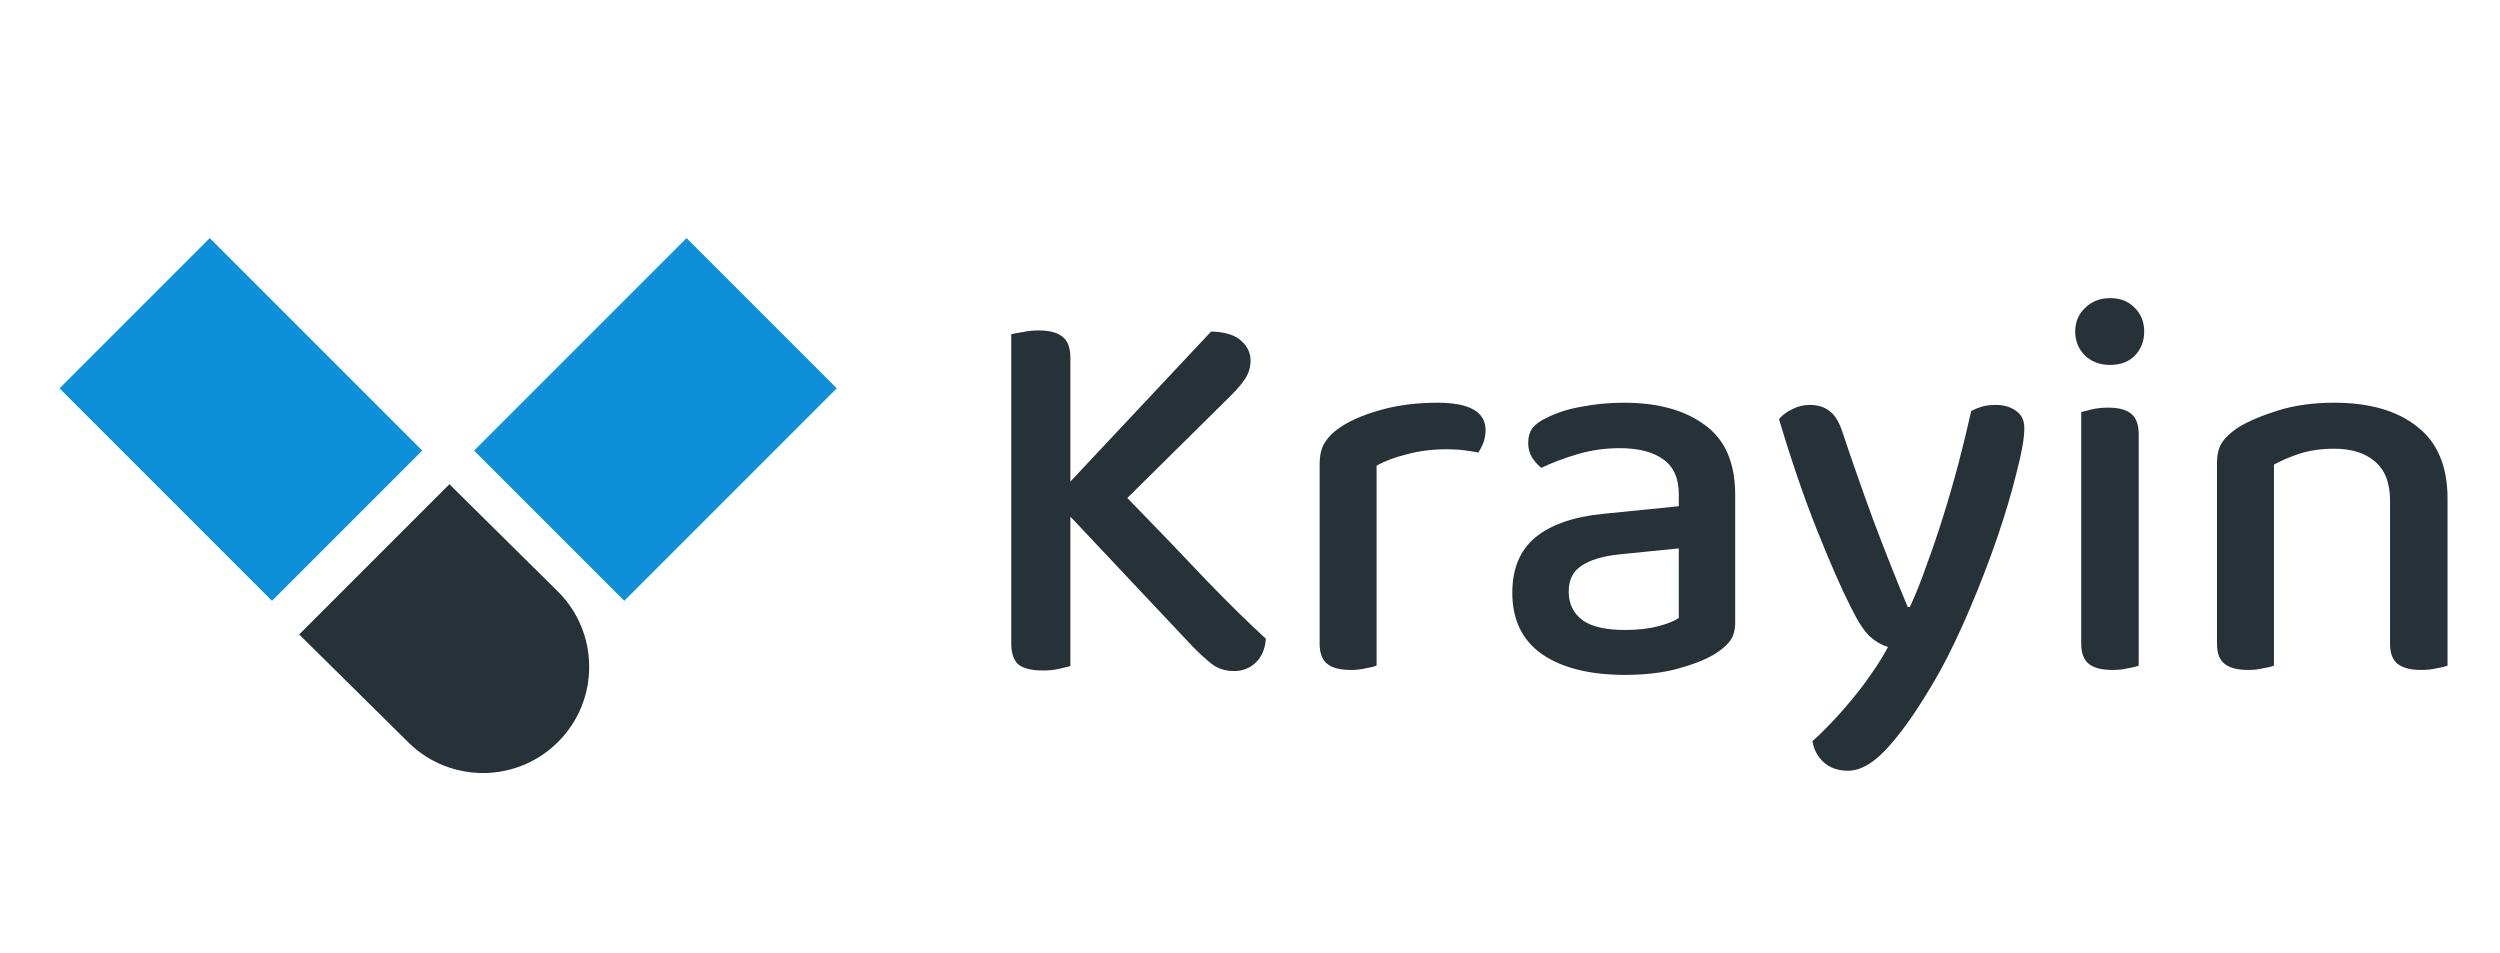
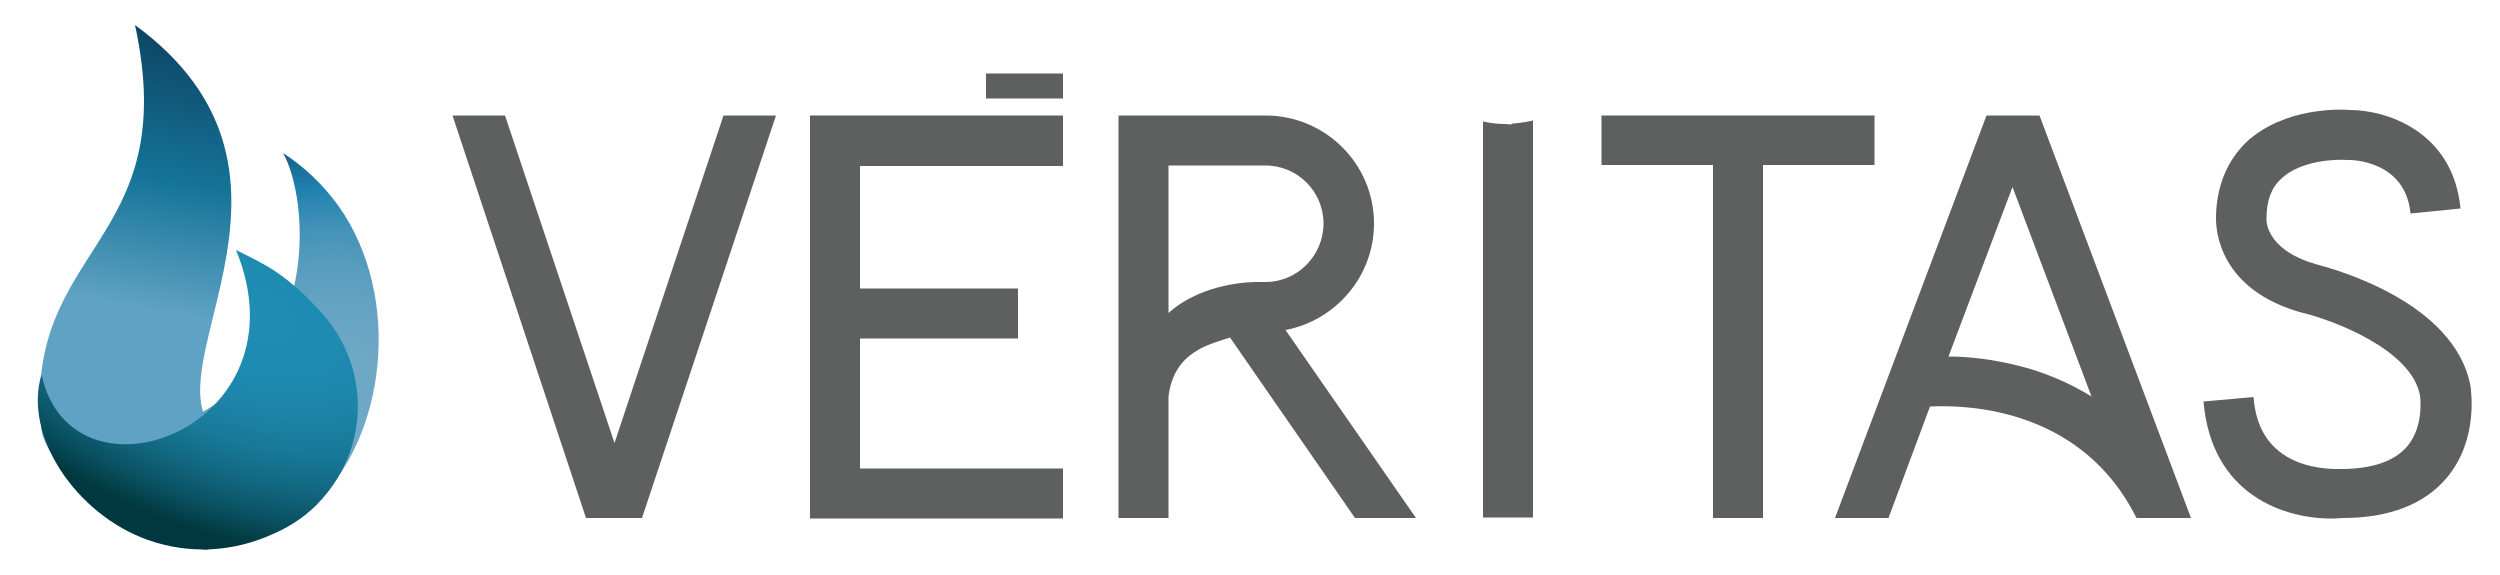
- <svg xmlns="http://www.w3.org/2000/svg" width="105" height="40" viewBox="0 0 105 40" fill="none">
-   <path d="M2.5 16.31L11.424 25.234L17.734 18.924L8.81 10L2.5 16.31Z" fill="#0E90D9" />
-   <path d="M35.145 16.31L26.221 25.234L19.911 18.924L28.835 10L35.145 16.31Z" fill="#0E90D9" />
-   <path d="M12.566 26.648L17.19 31.219C18.941 32.906 21.721 32.88 23.44 31.16C25.205 29.395 25.178 26.525 23.38 24.793L18.876 20.338L12.566 26.648Z" fill="#263238" />
-   <path d="M44.956 21.698V27.977C44.833 28.008 44.672 28.046 44.473 28.092C44.273 28.138 44.051 28.161 43.806 28.161C43.33 28.161 42.985 28.077 42.771 27.908C42.571 27.724 42.472 27.425 42.472 27.011V14.039C42.594 14.008 42.755 13.978 42.955 13.947C43.169 13.901 43.392 13.878 43.622 13.878C44.066 13.878 44.396 13.962 44.611 14.131C44.841 14.3 44.956 14.599 44.956 15.028V20.226L50.867 13.924C51.449 13.939 51.871 14.07 52.132 14.315C52.392 14.545 52.523 14.821 52.523 15.143C52.523 15.404 52.454 15.649 52.316 15.879C52.178 16.094 51.978 16.331 51.718 16.592L47.348 20.916C48.62 22.219 49.732 23.377 50.683 24.389C51.649 25.386 52.477 26.198 53.167 26.827C53.136 27.256 52.99 27.594 52.73 27.839C52.484 28.069 52.185 28.184 51.833 28.184C51.465 28.184 51.15 28.084 50.89 27.885C50.644 27.686 50.391 27.456 50.131 27.195L44.956 21.698ZM57.817 27.954C57.709 28 57.556 28.038 57.357 28.069C57.173 28.115 56.966 28.138 56.736 28.138C56.291 28.138 55.961 28.054 55.747 27.885C55.532 27.716 55.425 27.433 55.425 27.034V19.49C55.425 19.107 55.501 18.8 55.655 18.57C55.808 18.325 56.053 18.095 56.391 17.88C56.835 17.604 57.403 17.374 58.093 17.19C58.783 17.006 59.542 16.914 60.37 16.914C61.719 16.914 62.394 17.297 62.394 18.064C62.394 18.248 62.363 18.424 62.302 18.593C62.24 18.746 62.171 18.884 62.095 19.007C61.941 18.976 61.75 18.946 61.52 18.915C61.29 18.884 61.044 18.869 60.784 18.869C60.17 18.869 59.611 18.938 59.105 19.076C58.599 19.199 58.169 19.36 57.817 19.559V27.954ZM68.255 26.459C68.791 26.459 69.259 26.405 69.658 26.298C70.056 26.191 70.34 26.076 70.509 25.953V23.032L68.002 23.285C67.296 23.362 66.767 23.523 66.415 23.768C66.062 23.998 65.886 24.358 65.886 24.849C65.886 25.355 66.078 25.754 66.461 26.045C66.844 26.321 67.442 26.459 68.255 26.459ZM68.209 16.914C69.635 16.914 70.769 17.228 71.613 17.857C72.456 18.47 72.878 19.444 72.878 20.778V26.137C72.878 26.49 72.793 26.766 72.625 26.965C72.472 27.149 72.257 27.325 71.981 27.494C71.582 27.724 71.069 27.923 70.44 28.092C69.811 28.261 69.083 28.345 68.255 28.345C66.767 28.345 65.602 28.054 64.759 27.471C63.931 26.888 63.517 26.03 63.517 24.895C63.517 23.883 63.839 23.109 64.483 22.572C65.142 22.035 66.085 21.706 67.312 21.583L70.509 21.261V20.755C70.509 20.08 70.287 19.59 69.842 19.283C69.412 18.976 68.807 18.823 68.025 18.823C67.412 18.823 66.821 18.907 66.254 19.076C65.686 19.245 65.18 19.436 64.736 19.651C64.582 19.528 64.452 19.383 64.345 19.214C64.237 19.03 64.184 18.831 64.184 18.616C64.184 18.355 64.245 18.141 64.368 17.972C64.506 17.803 64.713 17.658 64.989 17.535C65.418 17.32 65.909 17.167 66.461 17.075C67.013 16.968 67.596 16.914 68.209 16.914ZM77.731 25.493C77.348 24.742 76.88 23.676 76.328 22.296C75.776 20.916 75.24 19.352 74.718 17.604C74.856 17.435 75.04 17.297 75.27 17.19C75.5 17.067 75.746 17.006 76.006 17.006C76.344 17.006 76.62 17.09 76.834 17.259C77.049 17.412 77.225 17.688 77.363 18.087C77.777 19.329 78.207 20.556 78.651 21.767C79.096 22.963 79.587 24.205 80.123 25.493H80.215C80.445 25.002 80.675 24.427 80.905 23.768C81.151 23.109 81.388 22.411 81.618 21.675C81.848 20.939 82.063 20.195 82.262 19.444C82.462 18.677 82.638 17.949 82.791 17.259C82.945 17.182 83.098 17.121 83.251 17.075C83.42 17.029 83.612 17.006 83.826 17.006C84.164 17.006 84.447 17.09 84.677 17.259C84.907 17.412 85.022 17.658 85.022 17.995C85.022 18.394 84.915 19.007 84.7 19.835C84.501 20.648 84.233 21.552 83.895 22.549C83.558 23.53 83.175 24.527 82.745 25.539C82.316 26.551 81.887 27.448 81.457 28.23C80.691 29.579 79.993 30.607 79.364 31.312C78.751 32.017 78.168 32.37 77.616 32.37C77.187 32.37 76.842 32.247 76.581 32.002C76.336 31.772 76.183 31.481 76.121 31.128C76.367 30.913 76.635 30.653 76.926 30.346C77.218 30.039 77.509 29.71 77.8 29.357C78.092 29.004 78.368 28.636 78.628 28.253C78.889 27.885 79.111 27.525 79.295 27.172C79.035 27.095 78.782 26.95 78.536 26.735C78.291 26.505 78.023 26.091 77.731 25.493ZM89.826 27.954C89.719 28 89.566 28.038 89.366 28.069C89.182 28.115 88.968 28.138 88.722 28.138C88.278 28.138 87.948 28.054 87.733 27.885C87.519 27.716 87.411 27.433 87.411 27.034V17.305C87.534 17.274 87.687 17.236 87.871 17.19C88.07 17.144 88.293 17.121 88.538 17.121C88.983 17.121 89.305 17.205 89.504 17.374C89.719 17.543 89.826 17.834 89.826 18.248V27.954ZM87.158 13.924C87.158 13.525 87.296 13.196 87.572 12.935C87.848 12.659 88.201 12.521 88.63 12.521C89.059 12.521 89.404 12.659 89.665 12.935C89.926 13.196 90.056 13.525 90.056 13.924C90.056 14.323 89.926 14.66 89.665 14.936C89.404 15.197 89.059 15.327 88.63 15.327C88.201 15.327 87.848 15.197 87.572 14.936C87.296 14.66 87.158 14.323 87.158 13.924ZM100.382 21.031C100.382 20.28 100.167 19.728 99.738 19.375C99.324 19.022 98.757 18.846 98.036 18.846C97.499 18.846 97.016 18.915 96.587 19.053C96.173 19.191 95.813 19.344 95.506 19.513V27.954C95.399 28 95.245 28.038 95.046 28.069C94.862 28.115 94.655 28.138 94.425 28.138C93.98 28.138 93.651 28.054 93.436 27.885C93.221 27.716 93.114 27.433 93.114 27.034V19.444C93.114 19.091 93.183 18.808 93.321 18.593C93.459 18.378 93.689 18.164 94.011 17.949C94.44 17.688 95 17.451 95.69 17.236C96.38 17.021 97.162 16.914 98.036 16.914C99.523 16.914 100.689 17.251 101.532 17.926C102.375 18.585 102.797 19.59 102.797 20.939V27.954C102.69 28 102.536 28.038 102.337 28.069C102.138 28.115 101.923 28.138 101.693 28.138C101.248 28.138 100.919 28.054 100.704 27.885C100.489 27.716 100.382 27.433 100.382 27.034V21.031Z" fill="#263238" />
+ <svg xmlns="http://www.w3.org/2000/svg" version="1.1" id="Layer_1" x="0px" y="0px" viewBox="0 0 500 115" style="enable-background:new 0 0 500 115;" xml:space="preserve">
+   <style type="text/css">
+ 	.st0{fill:#5E6060;}
+ 	.st1{fill:url(#SVGID_1_);}
+ 	.st2{fill:url(#SVGID_2_);}
+ 	.st3{fill:url(#SVGID_3_);}
+ </style>
+   <g>
+     <g>
+       <path class="st0" d="M155.2,23.1l-26.8,80.5h-11.2L90.5,23.1H101l21.9,65.5l21.8-65.5H155.2z" />
+       <path class="st0" d="M172,33.2v24.5h31.6v10H172v26h40.6v10H162V23.1h50.6v10.1H172z" />
+       <path class="st0" d="M233.7,79.3v24.3h-10V23.1h29.4c11.9,0,21.7,9.6,21.7,21.6c0,10.6-7.7,19.4-17.7,21.3l26.1,37.6H271l-25-36.1    C242.3,68.8,234.8,70.1,233.7,79.3z M233.7,62.6c7-6.3,17.2-6.2,17.8-6.2h1.6c6.4,0,11.6-5.3,11.6-11.7c0-6.4-5.2-11.6-11.6-11.6    h-19.4V62.6z" />
+       <path class="st0" d="M374.9,33h-22.3v70.6h-10V33h-22.3v-9.9h54.6V33z" />
+       <path class="st0" d="M407.9,23.1l30.3,80.5h-10.9C416.5,81.9,394,80.9,386,81.3l-8.3,22.3h-10.7l30.3-80.5H407.9z M403.5,73.1    c5.4,1.3,10.4,3.5,14.8,6.2l-15.8-41.9l-12.8,33.9C393.5,71.3,398.3,71.8,403.5,73.1z" />
+       <path class="st0" d="M440.7,80.3l10-0.9c0.5,6.5,3.4,10.7,8.6,12.9c4.1,1.7,8.5,1.5,8.5,1.5h0.4c6.3,0,10.8-1.6,13.3-4.6    c3.4-4.1,2.5-10.1,2.5-10.1c-1.7-9.2-17.3-15-23.3-16.5h-0.1c-16.9-4.6-17.4-16.7-17.4-18.9c0-6.3,2.2-11.6,6.2-15.4    c7.5-6.8,18.5-6.5,20.6-6.3c7.2,0,20.6,4.2,22.1,19.7l-10,1c-1-10.6-11.8-10.7-12.2-10.7h-0.4c-2.4-0.2-9.4,0.1-13.2,3.7    c-2.1,1.9-3,4.5-3,8v0.3c0,1,0.7,6.3,10.1,8.9c3,0.8,27.5,7.3,30.7,24.3c0,0.4,1.8,10.5-4.7,18.3c-4.4,5.3-11.5,8.1-20.8,8.1    c-0.5,0-1.2,0.1-1.8,0.1C457.2,103.9,442.3,99.2,440.7,80.3z" />
+       <rect x="197.2" y="14.7" class="st0" width="15.4" height="5" />
+       <g>
+         <path class="st0" d="M302.1,24.9l-1-0.1l-0.1,0c-1.5,0-3-0.2-4.4-0.5v79.2h10V24.1c-1.3,0.3-2.6,0.5-4,0.6L302.1,24.9z" />
+       </g>
+     </g>
+     <g>
+       <radialGradient id="SVGID_1_" cx="137.434" cy="443.41" r="73.073" fx="135.863" fy="442.971" gradientTransform="matrix(0.9429 0.3331 -0.3331 0.9429 85.4122 -374.9504)" gradientUnits="userSpaceOnUse">
+         <stop offset="0" style="stop-color:#71A9C6" />
+         <stop offset="0.229" style="stop-color:#6EA8C5" />
+         <stop offset="0.366" style="stop-color:#66A4C3" />
+         <stop offset="0.479" style="stop-color:#589DBF" />
+         <stop offset="0.58" style="stop-color:#4493B9" />
+         <stop offset="0.67" style="stop-color:#2A86B1" />
+         <stop offset="0.703" style="stop-color:#1E80AE" />
+         <stop offset="1" style="stop-color:#072743" />
+       </radialGradient>
+       <path class="st1" d="M67.7,41.2c-3.1-4.3-6.9-7.9-11.1-10.6c5.1,8.9,8.1,41.3-19.9,53.7c-23.3,10.4-24.1,1.1-17.1,11    c3.6,5,8.9,8.1,14.6,9c4.1,0.6,1.7,5.3,7.1,5.7c4.1-1.2,12.1-0.1,21.4-8.9C77.4,87.4,80.5,59.2,67.7,41.2z M53.8,67.8    c0,0.1,0.1,0.1,0.1,0.2C53.9,67.9,53.9,67.9,53.8,67.8z" />
+       <linearGradient id="SVGID_2_" gradientUnits="userSpaceOnUse" x1="7836.652" y1="-2409.605" x2="7798.907" y2="-2472.927" gradientTransform="matrix(-0.9368 0.3499 0.3499 0.9368 8224.705 -420.9764)">
+         <stop offset="0" style="stop-color:#5FA2C3" />
+         <stop offset="0.351" style="stop-color:#157498" />
+         <stop offset="1" style="stop-color:#072743" />
+       </linearGradient>
+       <path class="st2" d="M8.3,86c0.6,5.8,15.1,23.1,30.7,23.3c11,0.2,18.2-2.4,24.5-8.5c-9.2-4.7-12.9-5.9-21-15    C30.8,72.6,66.7,34.1,27,5C36.6,49.2,4.4,49.1,8.3,86z M41,56.6c0.1,0,0.2,0,0.3-0.1C41.2,56.5,41.1,56.6,41,56.6z" />
+       <radialGradient id="SVGID_3_" cx="112.584" cy="424.502" r="76.007" gradientTransform="matrix(0.9429 0.3331 -0.1956 0.5537 27.0519 -209.7509)" gradientUnits="userSpaceOnUse">
+         <stop offset="0" style="stop-color:#1F8DB4" />
+         <stop offset="0.236" style="stop-color:#1E8BB1" />
+         <stop offset="0.415" style="stop-color:#1C84A7" />
+         <stop offset="0.575" style="stop-color:#187897" />
+         <stop offset="0.723" style="stop-color:#126780" />
+         <stop offset="0.862" style="stop-color:#0A5263" />
+         <stop offset="0.996" style="stop-color:#01383F" />
+         <stop offset="1" style="stop-color:#01373E" />
+       </radialGradient>
+       <path class="st3" d="M64.7,63c-7.5-8.4-11.7-10.1-17.5-13c14.6,35.6-32.8,53-38.9,24.9c-3.7,12.2,6.9,28,21.3,33.1    c8.5,3,17.4,2.3,24.9-1.2c4.3-1.8,8.1-4.6,11-8.3c1.9-2.4,3.4-5.1,4.5-8.1C73.4,80.7,71.1,70.3,64.7,63z" />
+     </g>
+   </g>
</svg>
